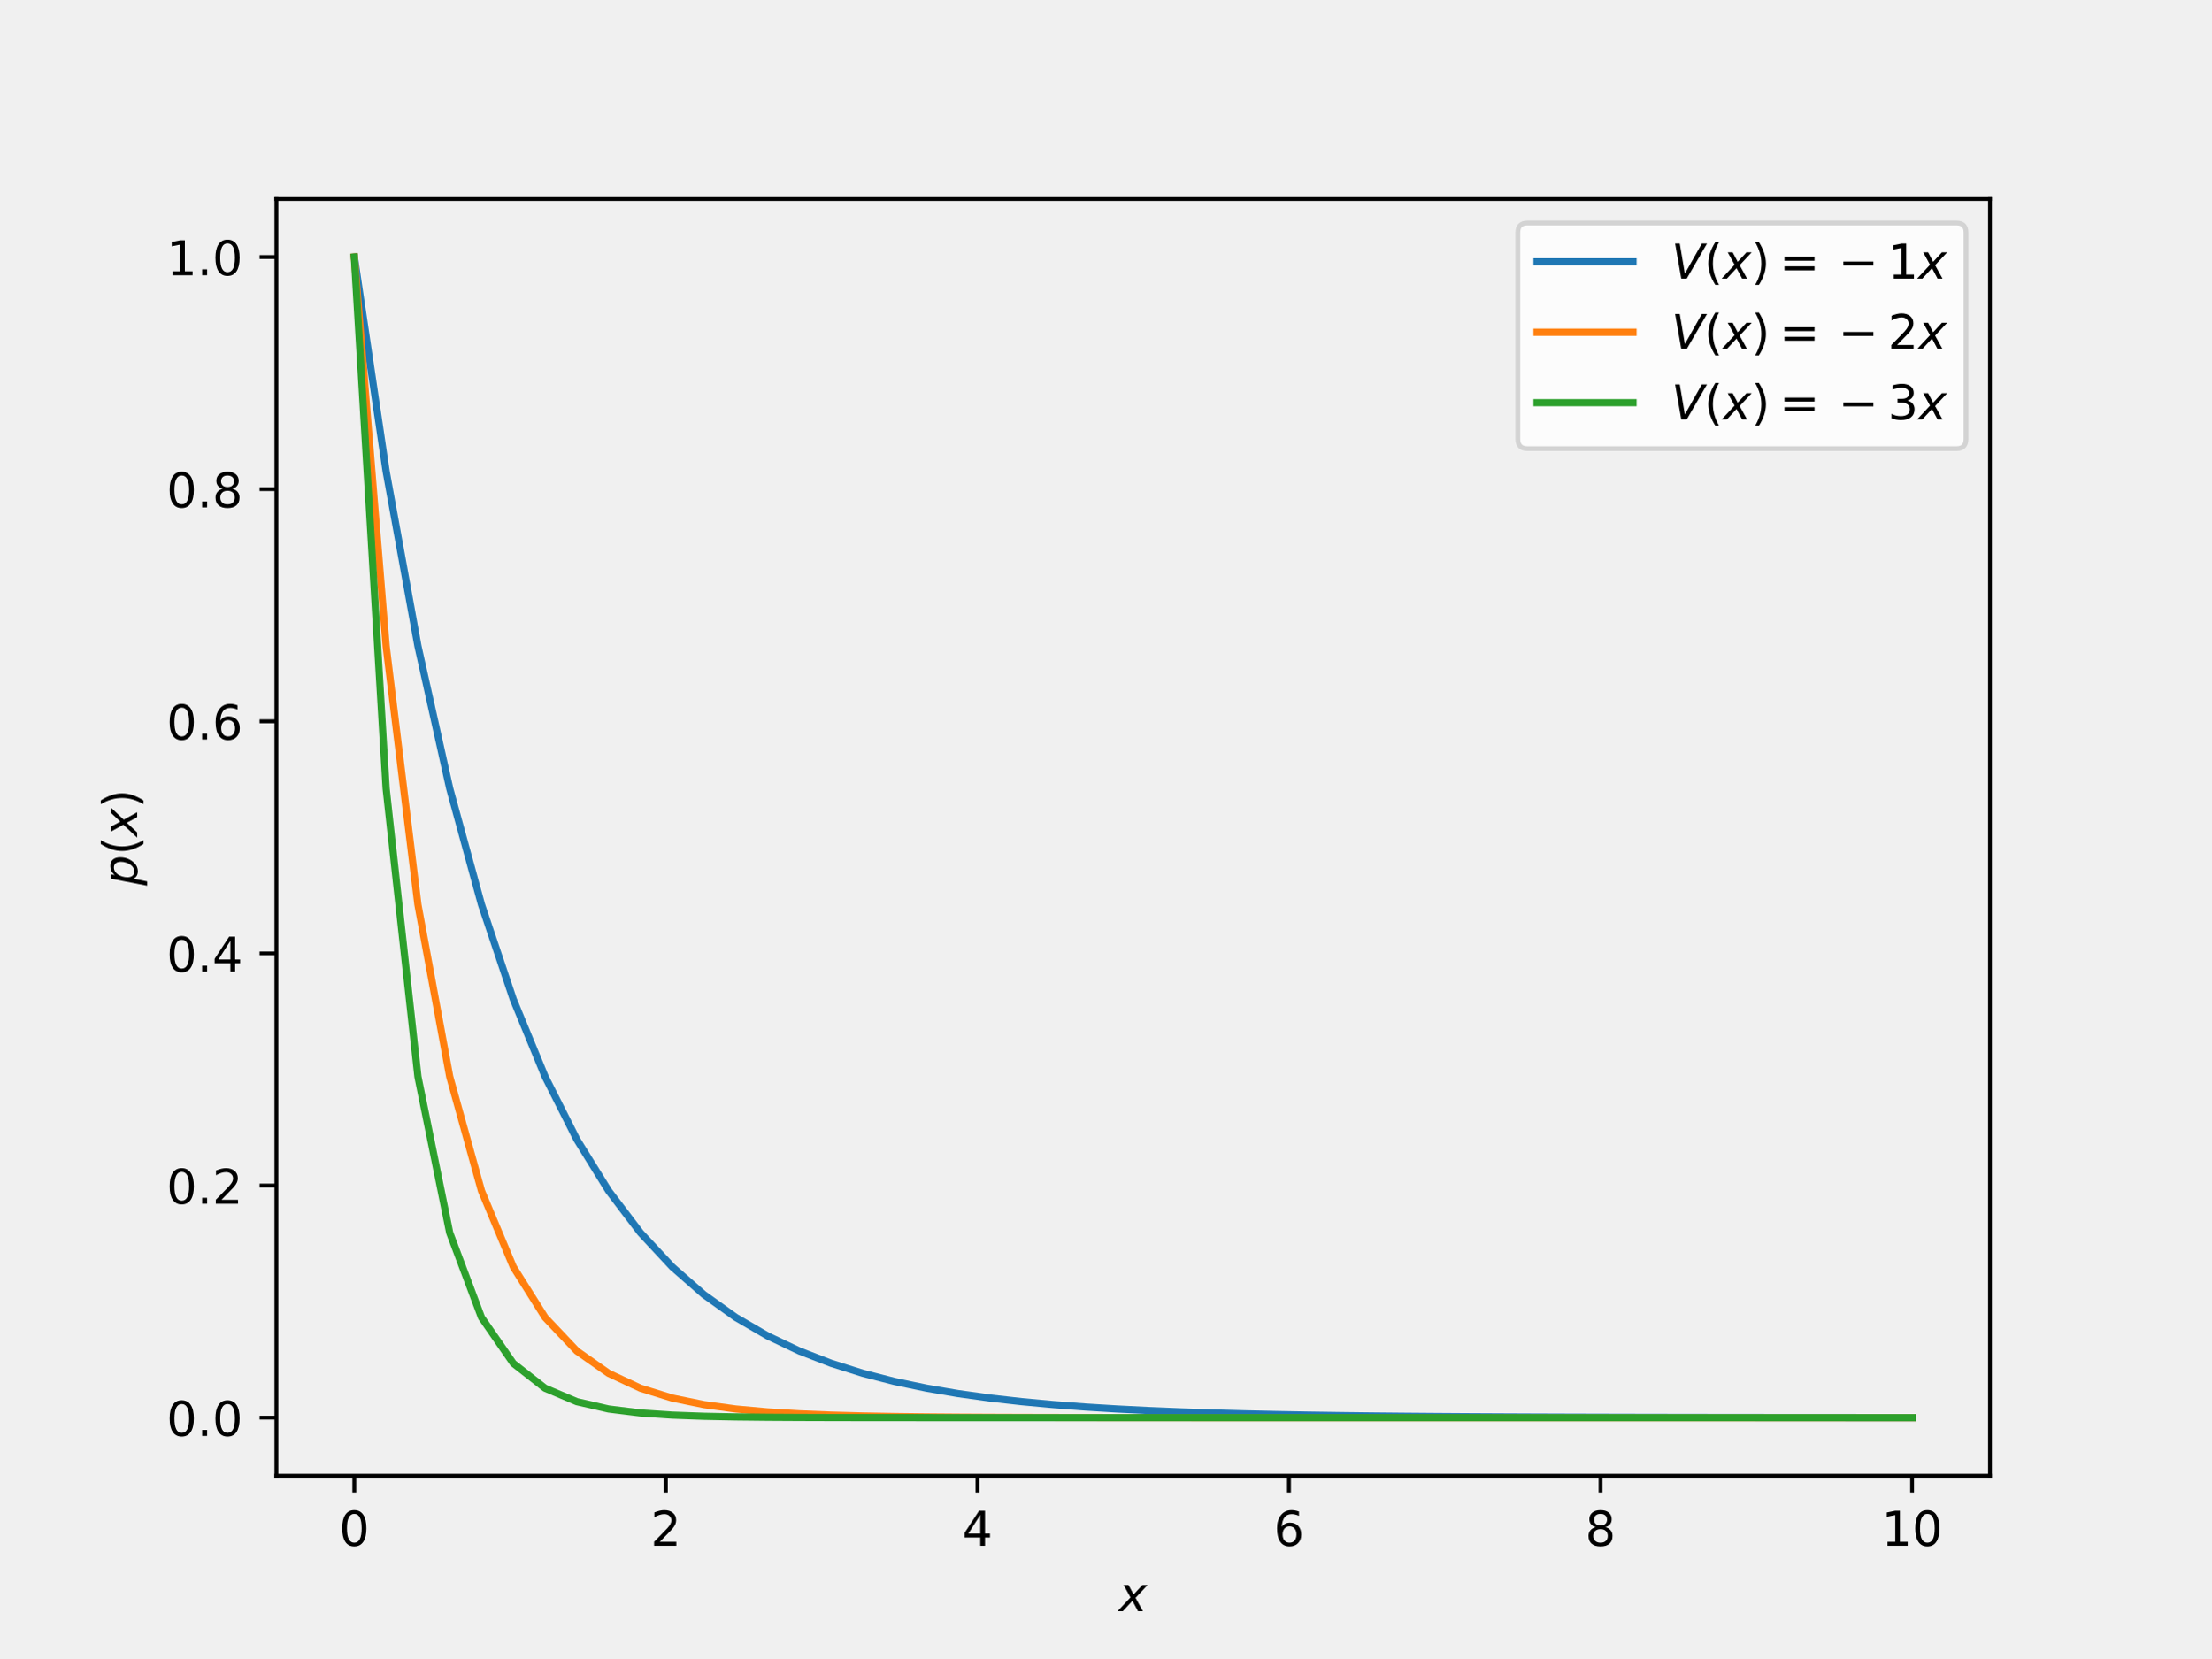
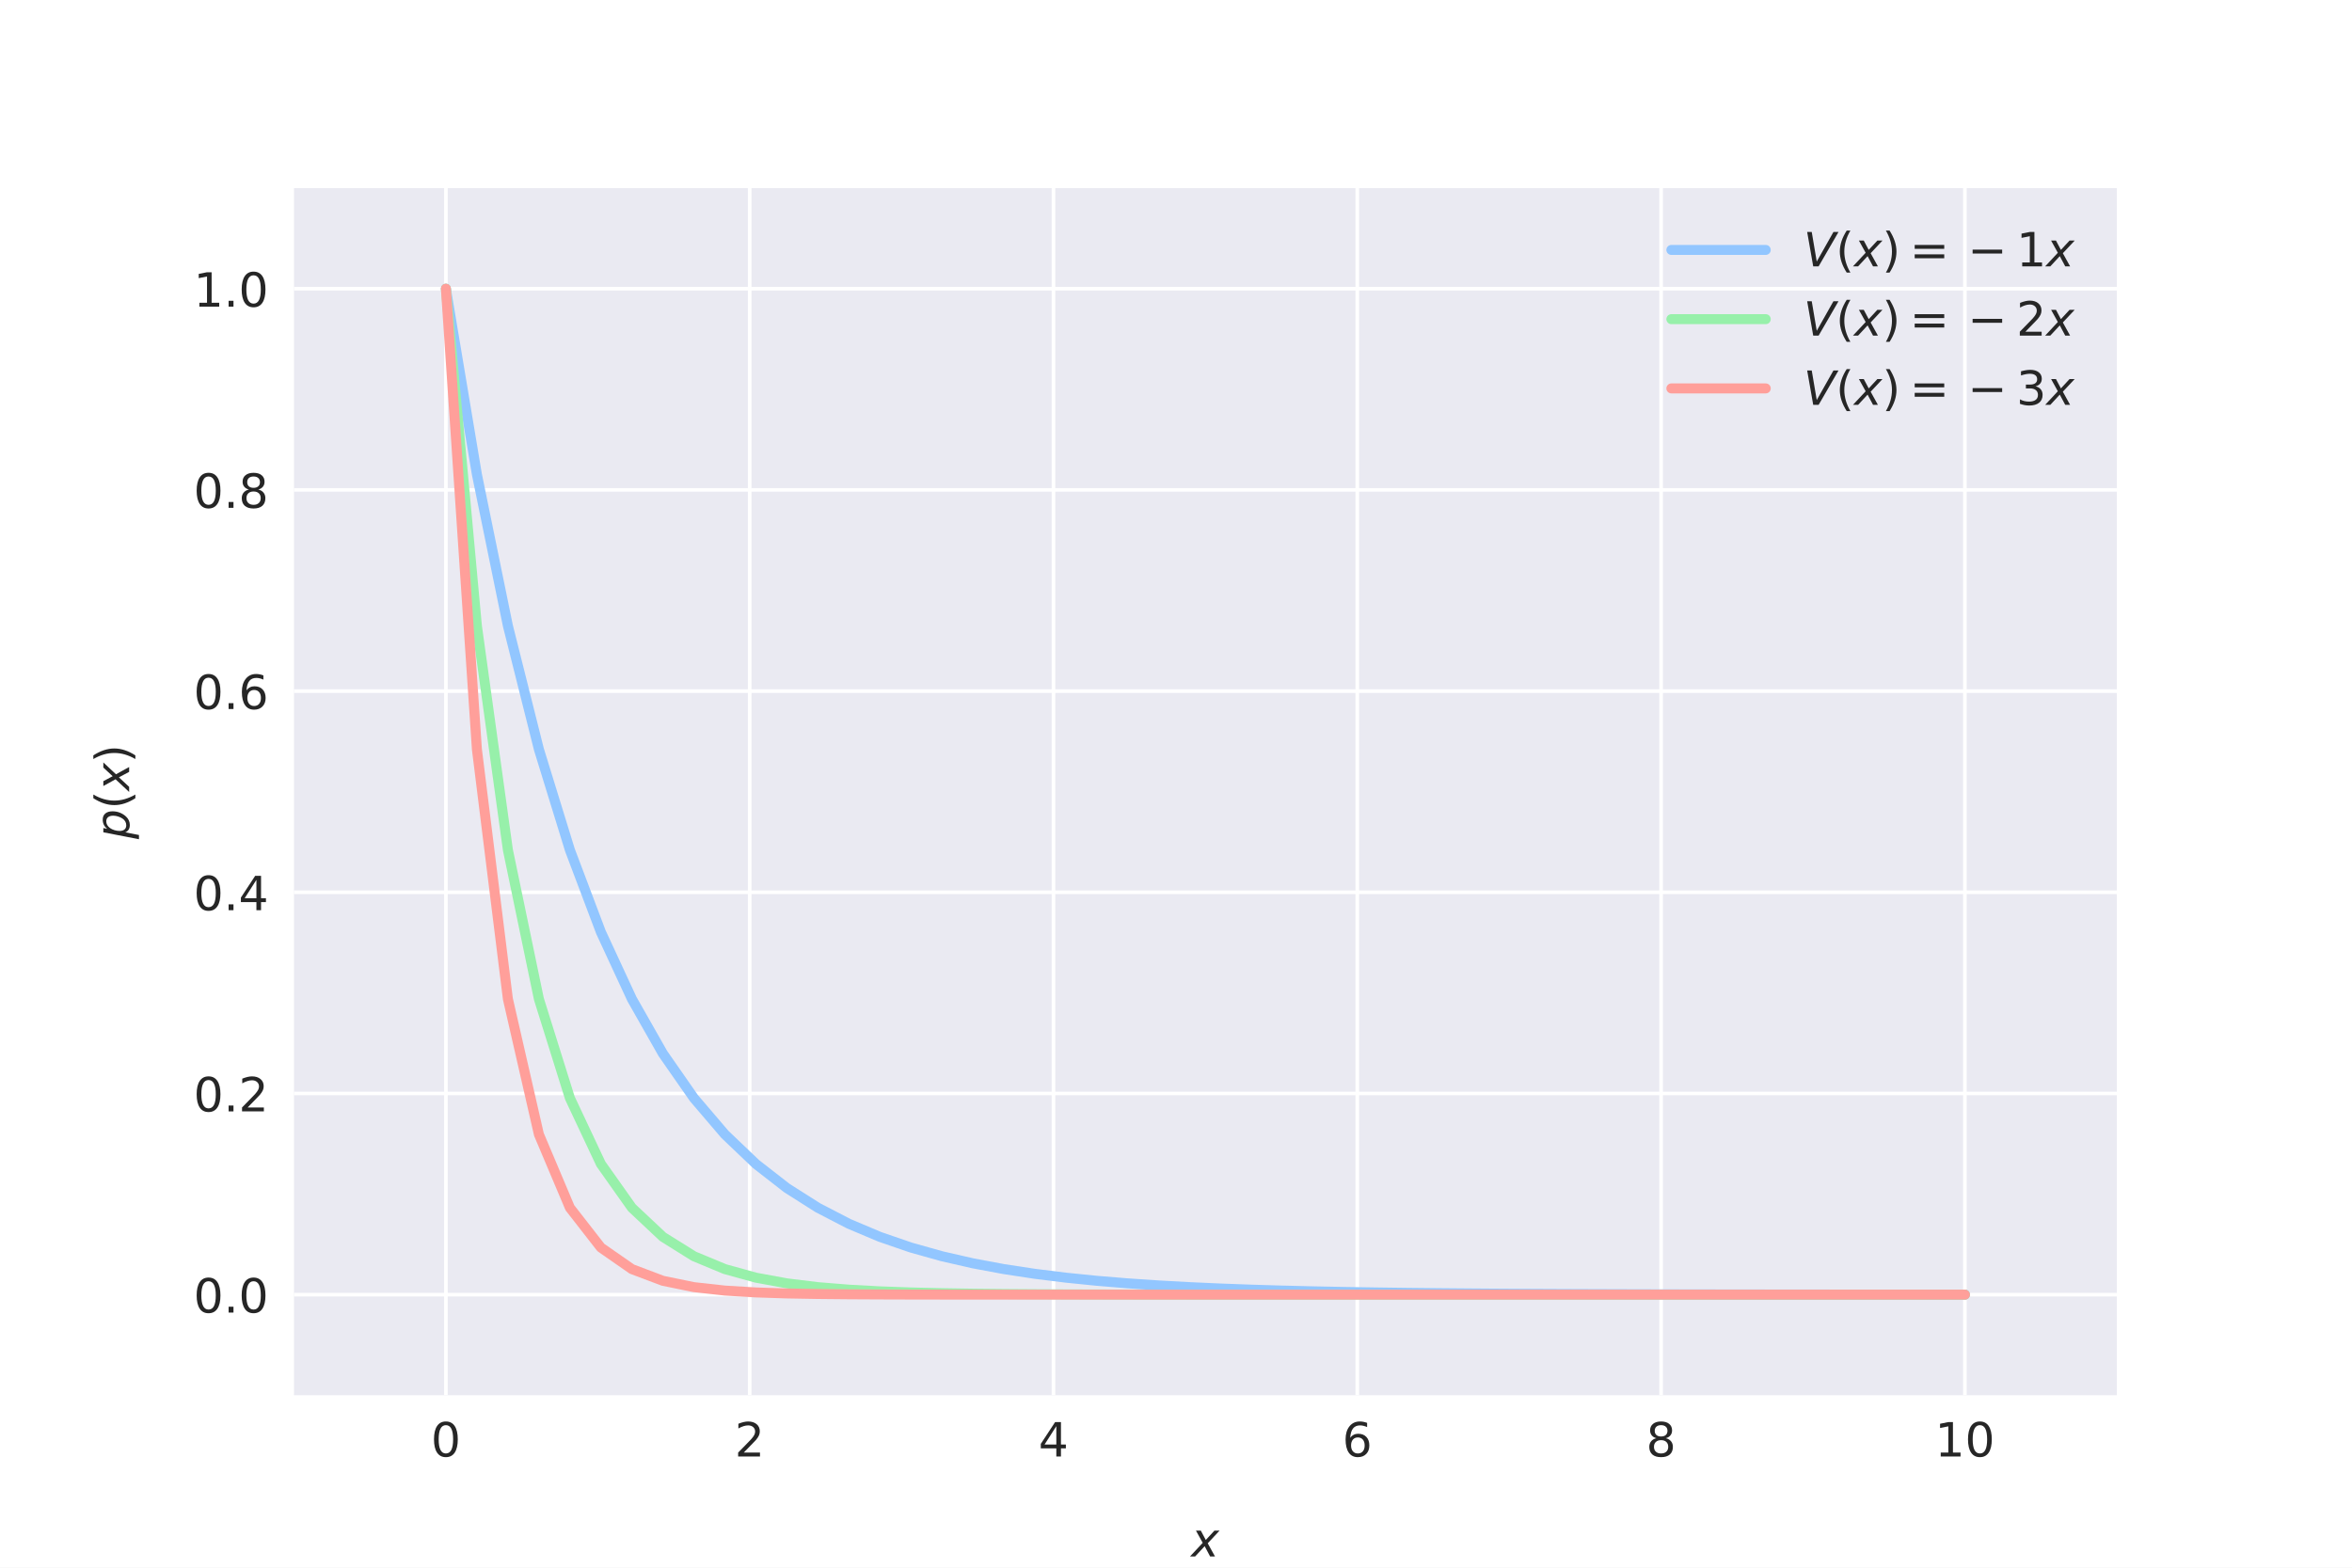
- <svg xmlns="http://www.w3.org/2000/svg" xmlns:xlink="http://www.w3.org/1999/xlink" width="460.8pt" height="345.6pt" viewBox="0 0 460.8 345.6" version="1.1">
+ <svg xmlns="http://www.w3.org/2000/svg" xmlns:xlink="http://www.w3.org/1999/xlink" width="648pt" height="432pt" viewBox="0 0 648 432" version="1.1">
  <defs>
    <style type="text/css">*{stroke-linejoin: round; stroke-linecap: butt}</style>
  </defs>
  <g id="figure_1">
    <g id="patch_1">
-       <path d="M 0 345.6  L 460.8 345.6  L 460.8 0  L 0 0  L 0 345.6  z " style="fill: none" />
+       <path d="M 0 432  L 648 432  L 648 0  L 0 0  z " style="fill: #ffffff" />
    </g>
    <g id="axes_1">
      <g id="patch_2">
-         <path d="M 57.6 307.584  L 414.72 307.584  L 414.72 41.472  L 57.6 41.472  L 57.6 307.584  z " style="fill: none" />
+         <path d="M 81 384.48  L 583.2 384.48  L 583.2 51.84  L 81 51.84  z " style="fill: #eaeaf2" />
      </g>
      <g id="matplotlib.axis_1">
        <g id="xtick_1">
          <g id="line2d_1">
-             <defs>
-               <path id="m7d82572bfc" d="M 0 0  L 0 3.5  " style="stroke: #000000; stroke-width: 0.8" />
-             </defs>
-             <g>
-               <use xlink:href="#m7d82572bfc" x="73.833" y="307.584" style="stroke: #000000; stroke-width: 0.8" />
-             </g>
-           </g>
+             <path d="M 122.85 384.48  L 122.85 51.84  " clip-path="url(#pc81932b971)" style="fill: none; stroke: #ffffff; stroke-linecap: round" />
+           </g>
+           <g id="line2d_2" />
          <g id="text_1">
-             <g transform="translate(70.65148 322.1824) scale(0.1 -0.1)">
+             <g style="fill: #262626" transform="translate(118.7144 401.358) scale(0.13 -0.13)">
              <defs>
                <path id="DejaVuSans-30" d="M 2034 4250  Q 1547 4250 1301 3770  Q 1056 3291 1056 2328  Q 1056 1369 1301 889  Q 1547 409 2034 409  Q 2525 409 2770 889  Q 3016 1369 3016 2328  Q 3016 3291 2770 3770  Q 2525 4250 2034 4250  z M 2034 4750  Q 2819 4750 3233 4129  Q 3647 3509 3647 2328  Q 3647 1150 3233 529  Q 2819 -91 2034 -91  Q 1250 -91 836 529  Q 422 1150 422 2328  Q 422 3509 836 4129  Q 1250 4750 2034 4750  z " transform="scale(0.015625)" />
              </defs>
              <use xlink:href="#DejaVuSans-30" />
            </g>
          </g>
        </g>
        <g id="xtick_2">
-           <g id="line2d_2">
-             <g>
-               <use xlink:href="#m7d82572bfc" x="138.764" y="307.584" style="stroke: #000000; stroke-width: 0.8" />
-             </g>
-           </g>
+           <g id="line2d_3">
+             <path d="M 206.55 384.48  L 206.55 51.84  " clip-path="url(#pc81932b971)" style="fill: none; stroke: #ffffff; stroke-linecap: round" />
+           </g>
+           <g id="line2d_4" />
          <g id="text_2">
-             <g transform="translate(135.5824 322.1824) scale(0.1 -0.1)">
+             <g style="fill: #262626" transform="translate(202.4144 401.358) scale(0.13 -0.13)">
              <defs>
                <path id="DejaVuSans-32" d="M 1228 531  L 3431 531  L 3431 0  L 469 0  L 469 531  Q 828 903 1448 1529  Q 2069 2156 2228 2338  Q 2531 2678 2651 2914  Q 2772 3150 2772 3378  Q 2772 3750 2511 3984  Q 2250 4219 1831 4219  Q 1534 4219 1204 4116  Q 875 4013 500 3803  L 500 4441  Q 881 4594 1212 4672  Q 1544 4750 1819 4750  Q 2544 4750 2975 4387  Q 3406 4025 3406 3419  Q 3406 3131 3298 2873  Q 3191 2616 2906 2266  Q 2828 2175 2409 1742  Q 1991 1309 1228 531  z " transform="scale(0.015625)" />
              </defs>
              <use xlink:href="#DejaVuSans-32" />
            </g>
          </g>
        </g>
        <g id="xtick_3">
-           <g id="line2d_3">
-             <g>
-               <use xlink:href="#m7d82572bfc" x="203.695" y="307.584" style="stroke: #000000; stroke-width: 0.8" />
-             </g>
-           </g>
+           <g id="line2d_5">
+             <path d="M 290.25 384.48  L 290.25 51.84  " clip-path="url(#pc81932b971)" style="fill: none; stroke: #ffffff; stroke-linecap: round" />
+           </g>
+           <g id="line2d_6" />
          <g id="text_3">
-             <g transform="translate(200.5133 322.1824) scale(0.1 -0.1)">
+             <g style="fill: #262626" transform="translate(286.1144 401.358) scale(0.13 -0.13)">
              <defs>
                <path id="DejaVuSans-34" d="M 2419 4116  L 825 1625  L 2419 1625  L 2419 4116  z M 2253 4666  L 3047 4666  L 3047 1625  L 3713 1625  L 3713 1100  L 3047 1100  L 3047 0  L 2419 0  L 2419 1100  L 313 1100  L 313 1709  L 2253 4666  z " transform="scale(0.015625)" />
              </defs>
              <use xlink:href="#DejaVuSans-34" />
            </g>
          </g>
        </g>
        <g id="xtick_4">
-           <g id="line2d_4">
-             <g>
-               <use xlink:href="#m7d82572bfc" x="268.625" y="307.584" style="stroke: #000000; stroke-width: 0.8" />
-             </g>
-           </g>
+           <g id="line2d_7">
+             <path d="M 373.95 384.48  L 373.95 51.84  " clip-path="url(#pc81932b971)" style="fill: none; stroke: #ffffff; stroke-linecap: round" />
+           </g>
+           <g id="line2d_8" />
          <g id="text_4">
-             <g transform="translate(265.4442 322.1824) scale(0.1 -0.1)">
+             <g style="fill: #262626" transform="translate(369.8144 401.358) scale(0.13 -0.13)">
              <defs>
                <path id="DejaVuSans-36" d="M 2113 2584  Q 1688 2584 1439 2293  Q 1191 2003 1191 1497  Q 1191 994 1439 701  Q 1688 409 2113 409  Q 2538 409 2786 701  Q 3034 994 3034 1497  Q 3034 2003 2786 2293  Q 2538 2584 2113 2584  z M 3366 4563  L 3366 3988  Q 3128 4100 2886 4159  Q 2644 4219 2406 4219  Q 1781 4219 1451 3797  Q 1122 3375 1075 2522  Q 1259 2794 1537 2939  Q 1816 3084 2150 3084  Q 2853 3084 3261 2657  Q 3669 2231 3669 1497  Q 3669 778 3244 343  Q 2819 -91 2113 -91  Q 1303 -91 875 529  Q 447 1150 447 2328  Q 447 3434 972 4092  Q 1497 4750 2381 4750  Q 2619 4750 2861 4703  Q 3103 4656 3366 4563  z " transform="scale(0.015625)" />
              </defs>
              <use xlink:href="#DejaVuSans-36" />
            </g>
          </g>
        </g>
        <g id="xtick_5">
-           <g id="line2d_5">
-             <g>
-               <use xlink:href="#m7d82572bfc" x="333.556" y="307.584" style="stroke: #000000; stroke-width: 0.8" />
-             </g>
-           </g>
+           <g id="line2d_9">
+             <path d="M 457.65 384.48  L 457.65 51.84  " clip-path="url(#pc81932b971)" style="fill: none; stroke: #ffffff; stroke-linecap: round" />
+           </g>
+           <g id="line2d_10" />
          <g id="text_5">
-             <g transform="translate(330.3751 322.1824) scale(0.1 -0.1)">
+             <g style="fill: #262626" transform="translate(453.5144 401.358) scale(0.13 -0.13)">
              <defs>
                <path id="DejaVuSans-38" d="M 2034 2216  Q 1584 2216 1326 1975  Q 1069 1734 1069 1313  Q 1069 891 1326 650  Q 1584 409 2034 409  Q 2484 409 2743 651  Q 3003 894 3003 1313  Q 3003 1734 2745 1975  Q 2488 2216 2034 2216  z M 1403 2484  Q 997 2584 770 2862  Q 544 3141 544 3541  Q 544 4100 942 4425  Q 1341 4750 2034 4750  Q 2731 4750 3128 4425  Q 3525 4100 3525 3541  Q 3525 3141 3298 2862  Q 3072 2584 2669 2484  Q 3125 2378 3379 2068  Q 3634 1759 3634 1313  Q 3634 634 3220 271  Q 2806 -91 2034 -91  Q 1263 -91 848 271  Q 434 634 434 1313  Q 434 1759 690 2068  Q 947 2378 1403 2484  z M 1172 3481  Q 1172 3119 1398 2916  Q 1625 2713 2034 2713  Q 2441 2713 2670 2916  Q 2900 3119 2900 3481  Q 2900 3844 2670 4047  Q 2441 4250 2034 4250  Q 1625 4250 1398 4047  Q 1172 3844 1172 3481  z " transform="scale(0.015625)" />
              </defs>
              <use xlink:href="#DejaVuSans-38" />
            </g>
          </g>
        </g>
        <g id="xtick_6">
-           <g id="line2d_6">
-             <g>
-               <use xlink:href="#m7d82572bfc" x="398.487" y="307.584" style="stroke: #000000; stroke-width: 0.8" />
-             </g>
-           </g>
+           <g id="line2d_11">
+             <path d="M 541.35 384.48  L 541.35 51.84  " clip-path="url(#pc81932b971)" style="fill: none; stroke: #ffffff; stroke-linecap: round" />
+           </g>
+           <g id="line2d_12" />
          <g id="text_6">
-             <g transform="translate(392.1248 322.1824) scale(0.1 -0.1)">
+             <g style="fill: #262626" transform="translate(533.0788 401.358) scale(0.13 -0.13)">
              <defs>
                <path id="DejaVuSans-31" d="M 794 531  L 1825 531  L 1825 4091  L 703 3866  L 703 4441  L 1819 4666  L 2450 4666  L 2450 531  L 3481 531  L 3481 0  L 794 0  L 794 531  z " transform="scale(0.015625)" />
              </defs>
              <use xlink:href="#DejaVuSans-31" />
              <use xlink:href="#DejaVuSans-30" x="63.623" />
            </g>
          </g>
        </g>
        <g id="text_7">
-           <g transform="translate(233.16 335.8606) scale(0.1 -0.1)">
+           <g style="fill: #262626" transform="translate(328.2 428.9395) scale(0.13 -0.13)">
            <defs>
              <path id="DejaVuSans-Oblique-78" d="M 3841 3500  L 2234 1784  L 3219 0  L 2559 0  L 1819 1388  L 531 0  L -166 0  L 1556 1844  L 641 3500  L 1300 3500  L 1972 2234  L 3144 3500  L 3841 3500  z " transform="scale(0.015625)" />
            </defs>
            <use xlink:href="#DejaVuSans-Oblique-78" transform="translate(0 0.3125)" />
          </g>
        </g>
      </g>
      <g id="matplotlib.axis_2">
        <g id="ytick_1">
-           <g id="line2d_7">
-             <defs>
-               <path id="m5bddd70596" d="M 0 0  L -3.5 0  " style="stroke: #000000; stroke-width: 0.8" />
-             </defs>
-             <g>
-               <use xlink:href="#m5bddd70596" x="57.6" y="295.488" style="stroke: #000000; stroke-width: 0.8" />
-             </g>
-           </g>
+           <g id="line2d_13">
+             <path d="M 81 356.76  L 583.2 356.76  " clip-path="url(#pc81932b971)" style="fill: none; stroke: #ffffff; stroke-linecap: round" />
+           </g>
+           <g id="line2d_14" />
          <g id="text_8">
-             <g transform="translate(34.69687 299.2872) scale(0.1 -0.1)">
+             <g style="fill: #262626" transform="translate(53.32594 361.699) scale(0.13 -0.13)">
              <defs>
                <path id="DejaVuSans-2e" d="M 684 794  L 1344 794  L 1344 0  L 684 0  L 684 794  z " transform="scale(0.015625)" />
              </defs>
              <use xlink:href="#DejaVuSans-30" />
              <use xlink:href="#DejaVuSans-2e" x="63.623" />
              <use xlink:href="#DejaVuSans-30" x="95.41" />
            </g>
          </g>
        </g>
        <g id="ytick_2">
-           <g id="line2d_8">
-             <g>
-               <use xlink:href="#m5bddd70596" x="57.6" y="247.104" style="stroke: #000000; stroke-width: 0.8" />
-             </g>
-           </g>
+           <g id="line2d_15">
+             <path d="M 81 301.32  L 583.2 301.32  " clip-path="url(#pc81932b971)" style="fill: none; stroke: #ffffff; stroke-linecap: round" />
+           </g>
+           <g id="line2d_16" />
          <g id="text_9">
-             <g transform="translate(34.69687 250.9032) scale(0.1 -0.1)">
+             <g style="fill: #262626" transform="translate(53.32594 306.259) scale(0.13 -0.13)">
              <use xlink:href="#DejaVuSans-30" />
              <use xlink:href="#DejaVuSans-2e" x="63.623" />
              <use xlink:href="#DejaVuSans-32" x="95.41" />
            </g>
          </g>
        </g>
        <g id="ytick_3">
-           <g id="line2d_9">
-             <g>
-               <use xlink:href="#m5bddd70596" x="57.6" y="198.72" style="stroke: #000000; stroke-width: 0.8" />
-             </g>
-           </g>
+           <g id="line2d_17">
+             <path d="M 81 245.88  L 583.2 245.88  " clip-path="url(#pc81932b971)" style="fill: none; stroke: #ffffff; stroke-linecap: round" />
+           </g>
+           <g id="line2d_18" />
          <g id="text_10">
-             <g transform="translate(34.69687 202.5192) scale(0.1 -0.1)">
+             <g style="fill: #262626" transform="translate(53.32594 250.819) scale(0.13 -0.13)">
              <use xlink:href="#DejaVuSans-30" />
              <use xlink:href="#DejaVuSans-2e" x="63.623" />
              <use xlink:href="#DejaVuSans-34" x="95.41" />
            </g>
          </g>
        </g>
        <g id="ytick_4">
-           <g id="line2d_10">
-             <g>
-               <use xlink:href="#m5bddd70596" x="57.6" y="150.336" style="stroke: #000000; stroke-width: 0.8" />
-             </g>
-           </g>
+           <g id="line2d_19">
+             <path d="M 81 190.44  L 583.2 190.44  " clip-path="url(#pc81932b971)" style="fill: none; stroke: #ffffff; stroke-linecap: round" />
+           </g>
+           <g id="line2d_20" />
          <g id="text_11">
-             <g transform="translate(34.69687 154.1352) scale(0.1 -0.1)">
+             <g style="fill: #262626" transform="translate(53.32594 195.379) scale(0.13 -0.13)">
              <use xlink:href="#DejaVuSans-30" />
              <use xlink:href="#DejaVuSans-2e" x="63.623" />
              <use xlink:href="#DejaVuSans-36" x="95.41" />
            </g>
          </g>
        </g>
        <g id="ytick_5">
-           <g id="line2d_11">
-             <g>
-               <use xlink:href="#m5bddd70596" x="57.6" y="101.952" style="stroke: #000000; stroke-width: 0.8" />
-             </g>
-           </g>
+           <g id="line2d_21">
+             <path d="M 81 135  L 583.2 135  " clip-path="url(#pc81932b971)" style="fill: none; stroke: #ffffff; stroke-linecap: round" />
+           </g>
+           <g id="line2d_22" />
          <g id="text_12">
-             <g transform="translate(34.69687 105.7512) scale(0.1 -0.1)">
+             <g style="fill: #262626" transform="translate(53.32594 139.939) scale(0.13 -0.13)">
              <use xlink:href="#DejaVuSans-30" />
              <use xlink:href="#DejaVuSans-2e" x="63.623" />
              <use xlink:href="#DejaVuSans-38" x="95.41" />
            </g>
          </g>
        </g>
        <g id="ytick_6">
-           <g id="line2d_12">
-             <g>
-               <use xlink:href="#m5bddd70596" x="57.6" y="53.568" style="stroke: #000000; stroke-width: 0.8" />
-             </g>
-           </g>
+           <g id="line2d_23">
+             <path d="M 81 79.56  L 583.2 79.56  " clip-path="url(#pc81932b971)" style="fill: none; stroke: #ffffff; stroke-linecap: round" />
+           </g>
+           <g id="line2d_24" />
          <g id="text_13">
-             <g transform="translate(34.69687 57.36722) scale(0.1 -0.1)">
+             <g style="fill: #262626" transform="translate(53.32594 84.49898) scale(0.13 -0.13)">
              <use xlink:href="#DejaVuSans-31" />
              <use xlink:href="#DejaVuSans-2e" x="63.623" />
              <use xlink:href="#DejaVuSans-30" x="95.41" />
            </g>
          </g>
        </g>
        <g id="text_14">
-           <g transform="translate(28.59688 184.578) rotate(-90) scale(0.1 -0.1)">
+           <g style="fill: #262626" transform="translate(35.59594 231.225) rotate(-90) scale(0.13 -0.13)">
            <defs>
              <path id="DejaVuSans-Oblique-70" d="M 3175 2156  Q 3175 2616 2975 2859  Q 2775 3103 2400 3103  Q 2144 3103 1911 2972  Q 1678 2841 1497 2591  Q 1319 2344 1212 1994  Q 1106 1644 1106 1300  Q 1106 863 1306 627  Q 1506 391 1875 391  Q 2147 391 2380 519  Q 2613 647 2778 891  Q 2956 1147 3065 1494  Q 3175 1841 3175 2156  z M 1394 2969  Q 1625 3272 1939 3428  Q 2253 3584 2638 3584  Q 3175 3584 3472 3232  Q 3769 2881 3769 2247  Q 3769 1728 3584 1258  Q 3400 788 3053 416  Q 2822 169 2531 39  Q 2241 -91 1919 -91  Q 1547 -91 1294 64  Q 1041 219 916 525  L 556 -1331  L -19 -1331  L 922 3500  L 1497 3500  L 1394 2969  z " transform="scale(0.015625)" />
              <path id="DejaVuSans-28" d="M 1984 4856  Q 1566 4138 1362 3434  Q 1159 2731 1159 2009  Q 1159 1288 1364 580  Q 1569 -128 1984 -844  L 1484 -844  Q 1016 -109 783 600  Q 550 1309 550 2009  Q 550 2706 781 3412  Q 1013 4119 1484 4856  L 1984 4856  z " transform="scale(0.015625)" />
              <path id="DejaVuSans-29" d="M 513 4856  L 1013 4856  Q 1481 4119 1714 3412  Q 1947 2706 1947 2009  Q 1947 1309 1714 600  Q 1481 -109 1013 -844  L 513 -844  Q 928 -128 1133 580  Q 1338 1288 1338 2009  Q 1338 2731 1133 3434  Q 928 4138 513 4856  z " transform="scale(0.015625)" />
            </defs>
            <use xlink:href="#DejaVuSans-Oblique-70" transform="translate(0 0.125)" />
            <use xlink:href="#DejaVuSans-28" transform="translate(63.47656 0.125)" />
            <use xlink:href="#DejaVuSans-Oblique-78" transform="translate(102.4902 0.125)" />
            <use xlink:href="#DejaVuSans-29" transform="translate(161.6699 0.125)" />
          </g>
        </g>
      </g>
-       <g id="line2d_13">
-         <path d="M 73.833 53.568  L 80.458 98.227  L 87.084 134.643  L 93.71 164.335  L 100.335 188.547  L 106.961 208.288  L 113.586 224.386  L 120.212 237.512  L 126.838 248.214  L 133.463 256.941  L 140.089 264.057  L 146.714 269.859  L 153.34 274.591  L 159.966 278.448  L 166.591 281.594  L 173.217 284.159  L 179.842 286.25  L 186.468 287.956  L 193.094 289.346  L 199.719 290.48  L 206.345 291.404  L 212.97 292.158  L 219.596 292.773  L 226.222 293.274  L 232.847 293.683  L 239.473 294.016  L 246.098 294.288  L 252.724 294.509  L 259.35 294.69  L 265.975 294.837  L 272.601 294.957  L 279.226 295.055  L 285.852 295.135  L 292.478 295.2  L 299.103 295.253  L 305.729 295.297  L 312.354 295.332  L 318.98 295.361  L 325.606 295.384  L 332.231 295.403  L 338.857 295.419  L 345.482 295.432  L 352.108 295.442  L 358.734 295.451  L 365.359 295.458  L 371.985 295.463  L 378.61 295.468  L 385.236 295.471  L 391.862 295.475  L 398.487 295.477  " clip-path="url(#pb93ceac6ec)" style="fill: none; stroke: #1f77b4; stroke-width: 1.5; stroke-linecap: square" />
-       </g>
-       <g id="line2d_14">
-         <path d="M 73.833 53.568  L 80.458 134.643  L 87.084 188.547  L 93.71 224.386  L 100.335 248.214  L 106.961 264.057  L 113.586 274.591  L 120.212 281.594  L 126.838 286.25  L 133.463 289.346  L 140.089 291.404  L 146.714 292.773  L 153.34 293.683  L 159.966 294.288  L 166.591 294.69  L 173.217 294.957  L 179.842 295.135  L 186.468 295.253  L 193.094 295.332  L 199.719 295.384  L 206.345 295.419  L 212.97 295.442  L 219.596 295.458  L 226.222 295.468  L 232.847 295.475  L 239.473 295.479  L 246.098 295.482  L 252.724 295.484  L 259.35 295.485  L 265.975 295.486  L 272.601 295.487  L 279.226 295.487  L 285.852 295.487  L 292.478 295.488  L 299.103 295.488  L 305.729 295.488  L 312.354 295.488  L 318.98 295.488  L 325.606 295.488  L 332.231 295.488  L 338.857 295.488  L 345.482 295.488  L 352.108 295.488  L 358.734 295.488  L 365.359 295.488  L 371.985 295.488  L 378.61 295.488  L 385.236 295.488  L 391.862 295.488  L 398.487 295.488  " clip-path="url(#pb93ceac6ec)" style="fill: none; stroke: #ff7f0e; stroke-width: 1.5; stroke-linecap: square" />
-       </g>
-       <g id="line2d_15">
-         <path d="M 73.833 53.568  L 80.458 164.335  L 87.084 224.386  L 93.71 256.941  L 100.335 274.591  L 106.961 284.159  L 113.586 289.346  L 120.212 292.158  L 126.838 293.683  L 133.463 294.509  L 140.089 294.957  L 146.714 295.2  L 153.34 295.332  L 159.966 295.403  L 166.591 295.442  L 173.217 295.463  L 179.842 295.475  L 186.468 295.481  L 193.094 295.484  L 199.719 295.486  L 206.345 295.487  L 212.97 295.487  L 219.596 295.488  L 226.222 295.488  L 232.847 295.488  L 239.473 295.488  L 246.098 295.488  L 252.724 295.488  L 259.35 295.488  L 265.975 295.488  L 272.601 295.488  L 279.226 295.488  L 285.852 295.488  L 292.478 295.488  L 299.103 295.488  L 305.729 295.488  L 312.354 295.488  L 318.98 295.488  L 325.606 295.488  L 332.231 295.488  L 338.857 295.488  L 345.482 295.488  L 352.108 295.488  L 358.734 295.488  L 365.359 295.488  L 371.985 295.488  L 378.61 295.488  L 385.236 295.488  L 391.862 295.488  L 398.487 295.488  " clip-path="url(#pb93ceac6ec)" style="fill: none; stroke: #2ca02c; stroke-width: 1.5; stroke-linecap: square" />
+       <g id="line2d_25">
+         <path d="M 122.85 79.56  L 131.391 130.732  L 139.932 172.458  L 148.472 206.481  L 157.013 234.223  L 165.554 256.844  L 174.095 275.289  L 182.636 290.329  L 191.177 302.592  L 199.717 312.592  L 208.258 320.745  L 216.799 327.394  L 225.34 332.815  L 233.881 337.235  L 242.421 340.84  L 250.962 343.779  L 259.503 346.175  L 268.044 348.129  L 276.585 349.722  L 285.126 351.022  L 293.666 352.081  L 302.207 352.945  L 310.748 353.649  L 319.289 354.223  L 327.83 354.692  L 336.37 355.073  L 344.911 355.385  L 353.452 355.639  L 361.993 355.846  L 370.534 356.014  L 379.074 356.152  L 387.615 356.264  L 396.156 356.356  L 404.697 356.43  L 413.238 356.491  L 421.779 356.541  L 430.319 356.581  L 438.86 356.614  L 447.401 356.641  L 455.942 356.663  L 464.483 356.681  L 473.023 356.696  L 481.564 356.707  L 490.105 356.717  L 498.646 356.725  L 507.187 356.732  L 515.728 356.737  L 524.268 356.741  L 532.809 356.745  L 541.35 356.747  " clip-path="url(#pc81932b971)" style="fill: none; stroke: #92c6ff; stroke-width: 2.75; stroke-linecap: round" />
+       </g>
+       <g id="line2d_26">
+         <path d="M 122.85 79.56  L 131.391 172.458  L 139.932 234.223  L 148.472 275.289  L 157.013 302.592  L 165.554 320.745  L 174.095 332.815  L 182.636 340.84  L 191.177 346.175  L 199.717 349.722  L 208.258 352.081  L 216.799 353.649  L 225.34 354.692  L 233.881 355.385  L 242.421 355.846  L 250.962 356.152  L 259.503 356.356  L 268.044 356.491  L 276.585 356.581  L 285.126 356.641  L 293.666 356.681  L 302.207 356.707  L 310.748 356.725  L 319.289 356.737  L 327.83 356.745  L 336.37 356.75  L 344.911 356.753  L 353.452 356.755  L 361.993 356.757  L 370.534 356.758  L 379.074 356.759  L 387.615 356.759  L 396.156 356.759  L 404.697 356.76  L 413.238 356.76  L 421.779 356.76  L 430.319 356.76  L 438.86 356.76  L 447.401 356.76  L 455.942 356.76  L 464.483 356.76  L 473.023 356.76  L 481.564 356.76  L 490.105 356.76  L 498.646 356.76  L 507.187 356.76  L 515.728 356.76  L 524.268 356.76  L 532.809 356.76  L 541.35 356.76  " clip-path="url(#pc81932b971)" style="fill: none; stroke: #97f0aa; stroke-width: 2.75; stroke-linecap: round" />
+       </g>
+       <g id="line2d_27">
+         <path d="M 122.85 79.56  L 131.391 206.481  L 139.932 275.289  L 148.472 312.592  L 157.013 332.815  L 165.554 343.779  L 174.095 349.722  L 182.636 352.945  L 191.177 354.692  L 199.717 355.639  L 208.258 356.152  L 216.799 356.43  L 225.34 356.581  L 233.881 356.663  L 242.421 356.707  L 250.962 356.732  L 259.503 356.745  L 268.044 356.752  L 276.585 356.755  L 285.126 356.758  L 293.666 356.759  L 302.207 356.759  L 310.748 356.76  L 319.289 356.76  L 327.83 356.76  L 336.37 356.76  L 344.911 356.76  L 353.452 356.76  L 361.993 356.76  L 370.534 356.76  L 379.074 356.76  L 387.615 356.76  L 396.156 356.76  L 404.697 356.76  L 413.238 356.76  L 421.779 356.76  L 430.319 356.76  L 438.86 356.76  L 447.401 356.76  L 455.942 356.76  L 464.483 356.76  L 473.023 356.76  L 481.564 356.76  L 490.105 356.76  L 498.646 356.76  L 507.187 356.76  L 515.728 356.76  L 524.268 356.76  L 532.809 356.76  L 541.35 356.76  " clip-path="url(#pc81932b971)" style="fill: none; stroke: #ff9f9a; stroke-width: 2.75; stroke-linecap: round" />
      </g>
      <g id="patch_3">
-         <path d="M 57.6 307.584  L 57.6 41.472  " style="fill: none; stroke: #000000; stroke-width: 0.8; stroke-linejoin: miter; stroke-linecap: square" />
+         <path d="M 81 384.48  L 81 51.84  " style="fill: none" />
      </g>
      <g id="patch_4">
-         <path d="M 414.72 307.584  L 414.72 41.472  " style="fill: none; stroke: #000000; stroke-width: 0.8; stroke-linejoin: miter; stroke-linecap: square" />
+         <path d="M 583.2 384.48  L 583.2 51.84  " style="fill: none" />
      </g>
      <g id="patch_5">
-         <path d="M 57.6 307.584  L 414.72 307.584  " style="fill: none; stroke: #000000; stroke-width: 0.8; stroke-linejoin: miter; stroke-linecap: square" />
+         <path d="M 81 384.48  L 583.2 384.48  " style="fill: none" />
      </g>
      <g id="patch_6">
-         <path d="M 57.6 41.472  L 414.72 41.472  " style="fill: none; stroke: #000000; stroke-width: 0.8; stroke-linejoin: miter; stroke-linecap: square" />
+         <path d="M 81 51.84  L 583.2 51.84  " style="fill: none" />
      </g>
      <g id="legend_1">
-         <g id="patch_7">
-           <path d="M 318.32 93.506  L 407.72 93.506  Q 409.72 93.506 409.72 91.506  L 409.72 48.472  Q 409.72 46.472 407.72 46.472  L 318.32 46.472  Q 316.32 46.472 316.32 48.472  L 316.32 91.506  Q 316.32 93.506 318.32 93.506  z " style="fill: #ffffff; opacity: 0.8; stroke: #cccccc; stroke-linejoin: miter" />
-         </g>
-         <g id="line2d_16">
-           <path d="M 320.32 54.57  L 330.32 54.57  L 340.32 54.57  " style="fill: none; stroke: #1f77b4; stroke-width: 1.5; stroke-linecap: square" />
+         <g id="line2d_28">
+           <path d="M 460.48 68.868  L 473.48 68.868  L 486.48 68.868  " style="fill: none; stroke: #92c6ff; stroke-width: 2.75; stroke-linecap: round" />
        </g>
        <g id="text_15">
-           <g transform="translate(348.32 58.07044) scale(0.1 -0.1)">
+           <g style="fill: #262626" transform="translate(496.88 73.41797) scale(0.13 -0.13)">
            <defs>
              <path id="DejaVuSans-Oblique-56" d="M 1319 0  L 500 4666  L 1119 4666  L 1797 653  L 4063 4666  L 4750 4666  L 2053 0  L 1319 0  z " transform="scale(0.015625)" />
              <path id="DejaVuSans-3d" d="M 678 2906  L 4684 2906  L 4684 2381  L 678 2381  L 678 2906  z M 678 1631  L 4684 1631  L 4684 1100  L 678 1100  L 678 1631  z " transform="scale(0.015625)" />
              <path id="DejaVuSans-2212" d="M 678 2272  L 4684 2272  L 4684 1741  L 678 1741  L 678 2272  z " transform="scale(0.015625)" />
            </defs>
            <use xlink:href="#DejaVuSans-Oblique-56" transform="translate(0 0.125)" />
            <use xlink:href="#DejaVuSans-28" transform="translate(68.4082 0.125)" />
            <use xlink:href="#DejaVuSans-Oblique-78" transform="translate(107.4219 0.125)" />
            <use xlink:href="#DejaVuSans-29" transform="translate(166.6016 0.125)" />
            <use xlink:href="#DejaVuSans-3d" transform="translate(225.0977 0.125)" />
            <use xlink:href="#DejaVuSans-2212" transform="translate(347.8516 0.125)" />
            <use xlink:href="#DejaVuSans-31" transform="translate(451.123 0.125)" />
            <use xlink:href="#DejaVuSans-Oblique-78" transform="translate(514.7461 0.125)" />
          </g>
        </g>
-         <g id="line2d_17">
-           <path d="M 320.32 69.249  L 330.32 69.249  L 340.32 69.249  " style="fill: none; stroke: #ff7f0e; stroke-width: 1.5; stroke-linecap: square" />
+         <g id="line2d_29">
+           <path d="M 460.48 87.95  L 473.48 87.95  L 486.48 87.95  " style="fill: none; stroke: #97f0aa; stroke-width: 2.75; stroke-linecap: round" />
        </g>
        <g id="text_16">
-           <g transform="translate(348.32 72.74856) scale(0.1 -0.1)">
+           <g style="fill: #262626" transform="translate(496.88 92.49953) scale(0.13 -0.13)">
            <use xlink:href="#DejaVuSans-Oblique-56" transform="translate(0 0.125)" />
            <use xlink:href="#DejaVuSans-28" transform="translate(68.4082 0.125)" />
            <use xlink:href="#DejaVuSans-Oblique-78" transform="translate(107.4219 0.125)" />
            <use xlink:href="#DejaVuSans-29" transform="translate(166.6016 0.125)" />
            <use xlink:href="#DejaVuSans-3d" transform="translate(225.0977 0.125)" />
            <use xlink:href="#DejaVuSans-2212" transform="translate(347.8516 0.125)" />
            <use xlink:href="#DejaVuSans-32" transform="translate(451.123 0.125)" />
            <use xlink:href="#DejaVuSans-Oblique-78" transform="translate(514.7461 0.125)" />
          </g>
        </g>
-         <g id="line2d_18">
-           <path d="M 320.32 83.927  L 330.32 83.927  L 340.32 83.927  " style="fill: none; stroke: #2ca02c; stroke-width: 1.5; stroke-linecap: square" />
+         <g id="line2d_30">
+           <path d="M 460.48 107.031  L 473.48 107.031  L 486.48 107.031  " style="fill: none; stroke: #ff9f9a; stroke-width: 2.75; stroke-linecap: round" />
        </g>
        <g id="text_17">
-           <g transform="translate(348.32 87.42669) scale(0.1 -0.1)">
+           <g style="fill: #262626" transform="translate(496.88 111.5811) scale(0.13 -0.13)">
            <defs>
              <path id="DejaVuSans-33" d="M 2597 2516  Q 3050 2419 3304 2112  Q 3559 1806 3559 1356  Q 3559 666 3084 287  Q 2609 -91 1734 -91  Q 1441 -91 1130 -33  Q 819 25 488 141  L 488 750  Q 750 597 1062 519  Q 1375 441 1716 441  Q 2309 441 2620 675  Q 2931 909 2931 1356  Q 2931 1769 2642 2001  Q 2353 2234 1838 2234  L 1294 2234  L 1294 2753  L 1863 2753  Q 2328 2753 2575 2939  Q 2822 3125 2822 3475  Q 2822 3834 2567 4026  Q 2313 4219 1838 4219  Q 1578 4219 1281 4162  Q 984 4106 628 3988  L 628 4550  Q 988 4650 1302 4700  Q 1616 4750 1894 4750  Q 2613 4750 3031 4423  Q 3450 4097 3450 3541  Q 3450 3153 3228 2886  Q 3006 2619 2597 2516  z " transform="scale(0.015625)" />
            </defs>
            <use xlink:href="#DejaVuSans-Oblique-56" transform="translate(0 0.125)" />
            <use xlink:href="#DejaVuSans-28" transform="translate(68.4082 0.125)" />
            <use xlink:href="#DejaVuSans-Oblique-78" transform="translate(107.4219 0.125)" />
            <use xlink:href="#DejaVuSans-29" transform="translate(166.6016 0.125)" />
            <use xlink:href="#DejaVuSans-3d" transform="translate(225.0977 0.125)" />
            <use xlink:href="#DejaVuSans-2212" transform="translate(347.8516 0.125)" />
            <use xlink:href="#DejaVuSans-33" transform="translate(451.123 0.125)" />
            <use xlink:href="#DejaVuSans-Oblique-78" transform="translate(514.7461 0.125)" />
          </g>
        </g>
      </g>
    </g>
  </g>
  <defs>
-     <clipPath id="pb93ceac6ec">
-       <rect x="57.6" y="41.472" width="357.12" height="266.112" />
+     <clipPath id="pc81932b971">
+       <rect x="81" y="51.84" width="502.2" height="332.64" />
    </clipPath>
  </defs>
</svg>
